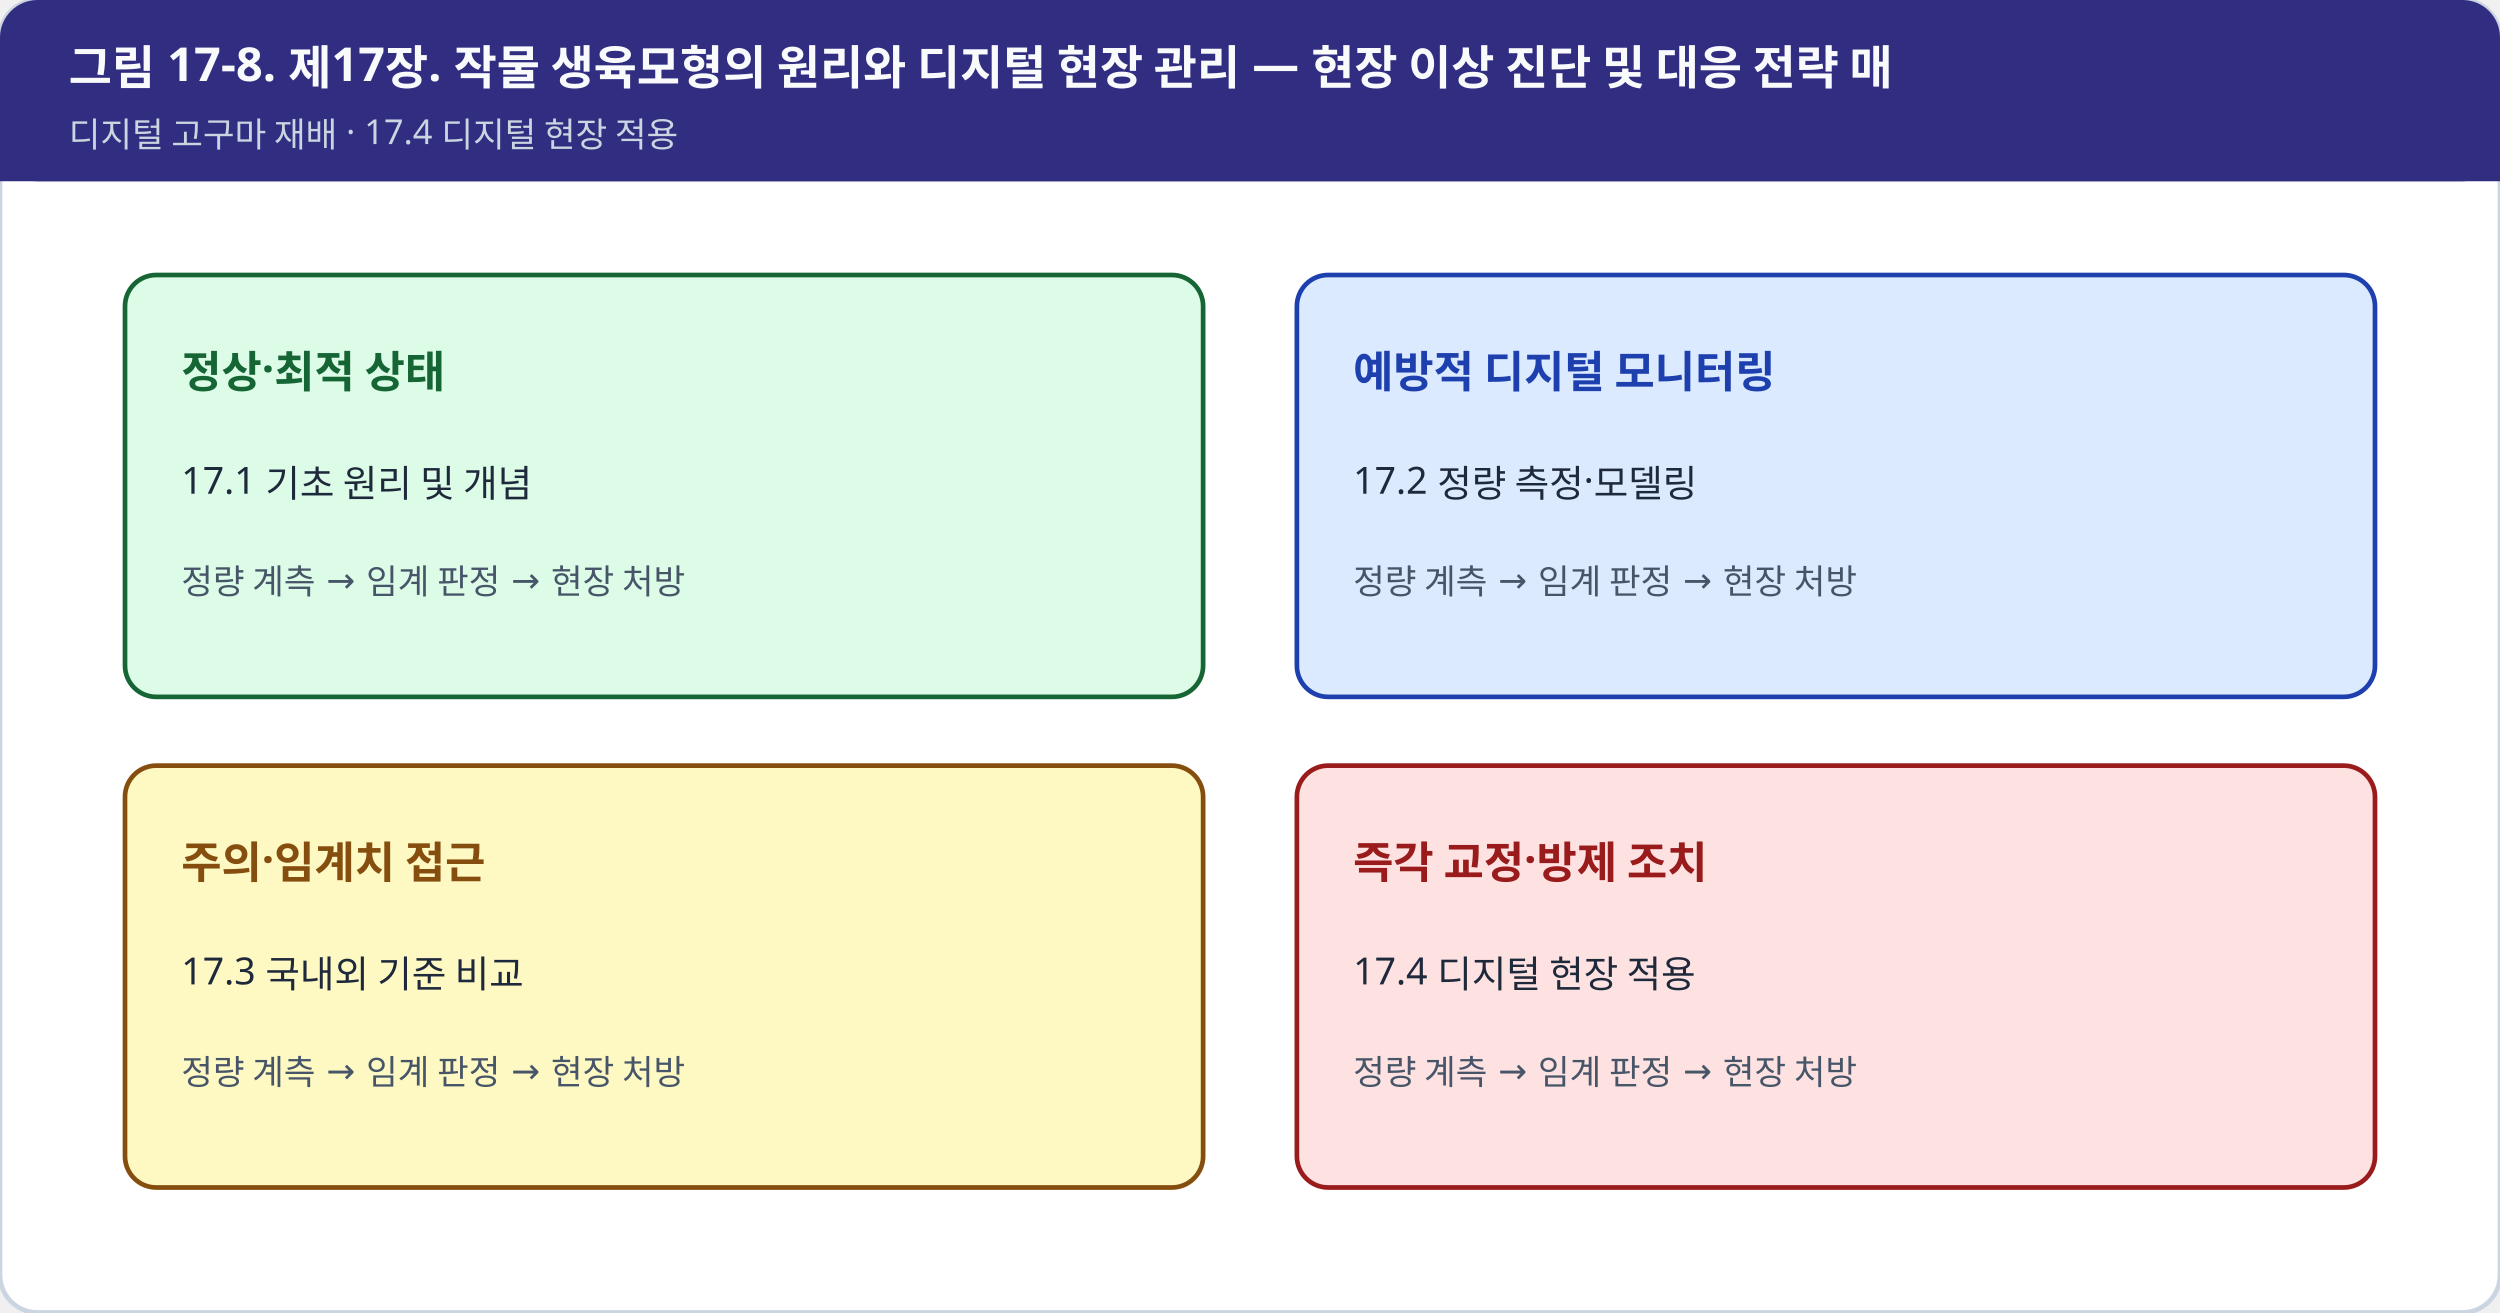
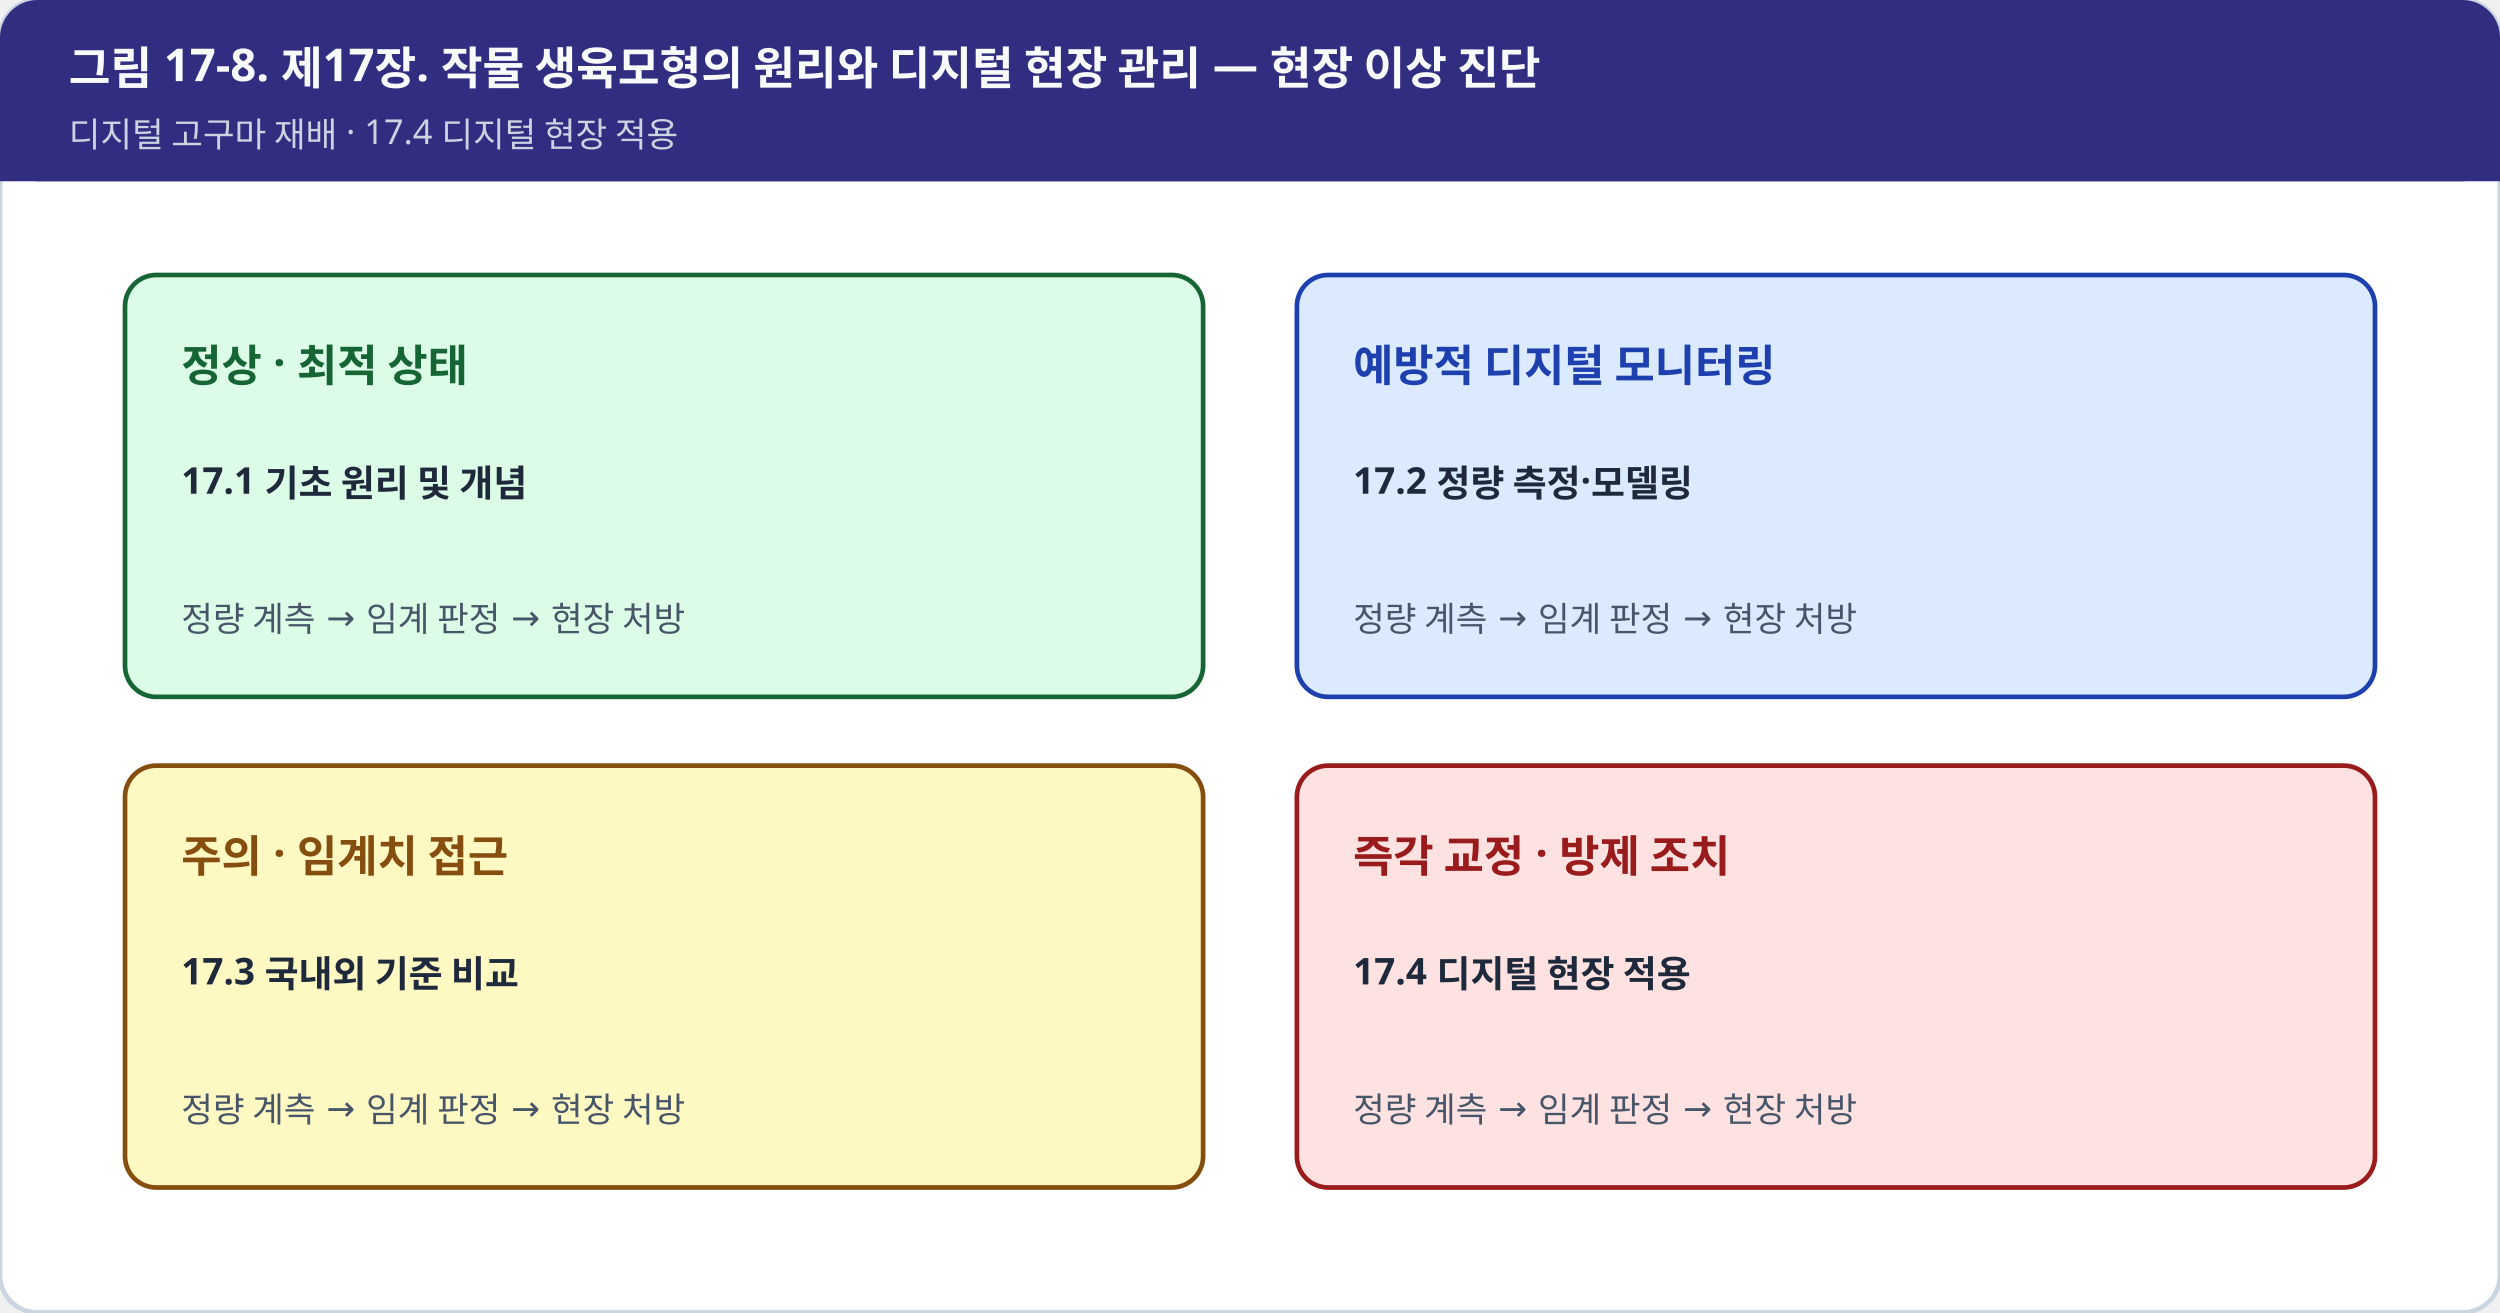
<svg xmlns="http://www.w3.org/2000/svg" viewBox="0 0 800 420" width="800" height="420" style="background:#ffffff;font-family:'Malgun Gothic', 'Apple SD Gothic Neo', 'Noto Sans KR', sans-serif;">
  <rect x="0" y="0" width="800" height="420" rx="12" fill="#ffffff" stroke="#cbd5e1" stroke-width="1.5" />
  <rect x="0" y="0" width="800" height="58" rx="12" fill="#312e81" />
  <rect x="0" y="42" width="800" height="16" fill="#312e81" />
-   <text x="22" y="27" font-size="15" font-weight="700" fill="#f8fafc">그림 17-8. 제17장. 작물 생육모형의 원리와 디지털 현장 관리 — 현장 이상 진단 및 대응 전략 매</text>
+   <text x="22" y="27" font-size="14.5" font-weight="700" fill="#f8fafc">그림 17-8. 제17장. 작물 생육모형의 원리와 디지털 현장 관리 — 현장 이상 진단</text>
  <text x="22" y="47" font-size="11" fill="#cbd5e1">디지털 고구마 재배 · 17.4 디지털 현장 적용</text>
  <rect x="40" y="88" width="345" height="135" rx="10" fill="#dcfce7" stroke="#166534" stroke-width="1.5" />
-   <text x="58" y="124" font-size="14" font-weight="700" fill="#166534">정상·최적 상태</text>
-   <text x="58" y="158" font-size="12" fill="#1e293b">17.1 기초 원리 및 개념</text>
-   <text x="58" y="190" font-size="11" fill="#475569">정량 계측 → 임계 판정 → 현장 처방</text>
+   <text x="58" y="122" font-size="14" font-weight="700" fill="#166534">정상 · 최적 상태</text>
+   <text text-anchor="start" font-size="11.8" font-weight="600" fill="#1e293b">
+     <tspan x="58" y="158.0">17.1 기초 원리 및 개념</tspan>
+   </text>
+   <text x="58" y="202" font-size="11" fill="#475569">정량 계측 → 임계 판정 → 현장 처방</text>
  <rect x="415" y="88" width="345" height="135" rx="10" fill="#dbeafe" stroke="#1e40af" stroke-width="1.5" />
-   <text x="433" y="124" font-size="14" font-weight="700" fill="#1e40af">예방적 디지털 모니터링</text>
-   <text x="433" y="158" font-size="12" fill="#1e293b">17.2 정량 측정·모델링</text>
-   <text x="433" y="190" font-size="11" fill="#475569">정량 계측 → 임계 판정 → 현장 처방</text>
+   <text x="433" y="122" font-size="14" font-weight="700" fill="#1e40af">예방적 디지털 모니터링</text>
+   <text text-anchor="start" font-size="11.8" font-weight="600" fill="#1e293b">
+     <tspan x="433" y="158.0">17.2 정량 측정·모델링</tspan>
+   </text>
+   <text x="433" y="202" font-size="11" fill="#475569">정량 계측 → 임계 판정 → 현장 처방</text>
  <rect x="40" y="245" width="345" height="135" rx="10" fill="#fef9c3" stroke="#854d0e" stroke-width="1.5" />
-   <text x="58" y="281" font-size="14" font-weight="700" fill="#854d0e">주의·임계치 접근</text>
-   <text x="58" y="315" font-size="12" fill="#1e293b">17.3 국내외 기준 비교</text>
-   <text x="58" y="347" font-size="11" fill="#475569">정량 계측 → 임계 판정 → 현장 처방</text>
+   <text x="58" y="279" font-size="14" font-weight="700" fill="#854d0e">주의 · 임계치 접근</text>
+   <text text-anchor="start" font-size="11.8" font-weight="600" fill="#1e293b">
+     <tspan x="58" y="315.0">17.3 국내외 기준 비교</tspan>
+   </text>
+   <text x="58" y="359" font-size="11" fill="#475569">정량 계측 → 임계 판정 → 현장 처방</text>
  <rect x="415" y="245" width="345" height="135" rx="10" fill="#fee2e2" stroke="#991b1b" stroke-width="1.5" />
-   <text x="433" y="281" font-size="14" font-weight="700" fill="#991b1b">즉각 교정·방제 조치</text>
-   <text x="433" y="315" font-size="12" fill="#1e293b">17.4 디지털 현장 적용</text>
-   <text x="433" y="347" font-size="11" fill="#475569">정량 계측 → 임계 판정 → 현장 처방</text>
+   <text x="433" y="279" font-size="14" font-weight="700" fill="#991b1b">즉각 교정 · 방제 조치</text>
+   <text text-anchor="start" font-size="11.8" font-weight="600" fill="#1e293b">
+     <tspan x="433" y="315.0">17.4 디지털 현장 적용</tspan>
+   </text>
+   <text x="433" y="359" font-size="11" fill="#475569">정량 계측 → 임계 판정 → 현장 처방</text>
</svg>
